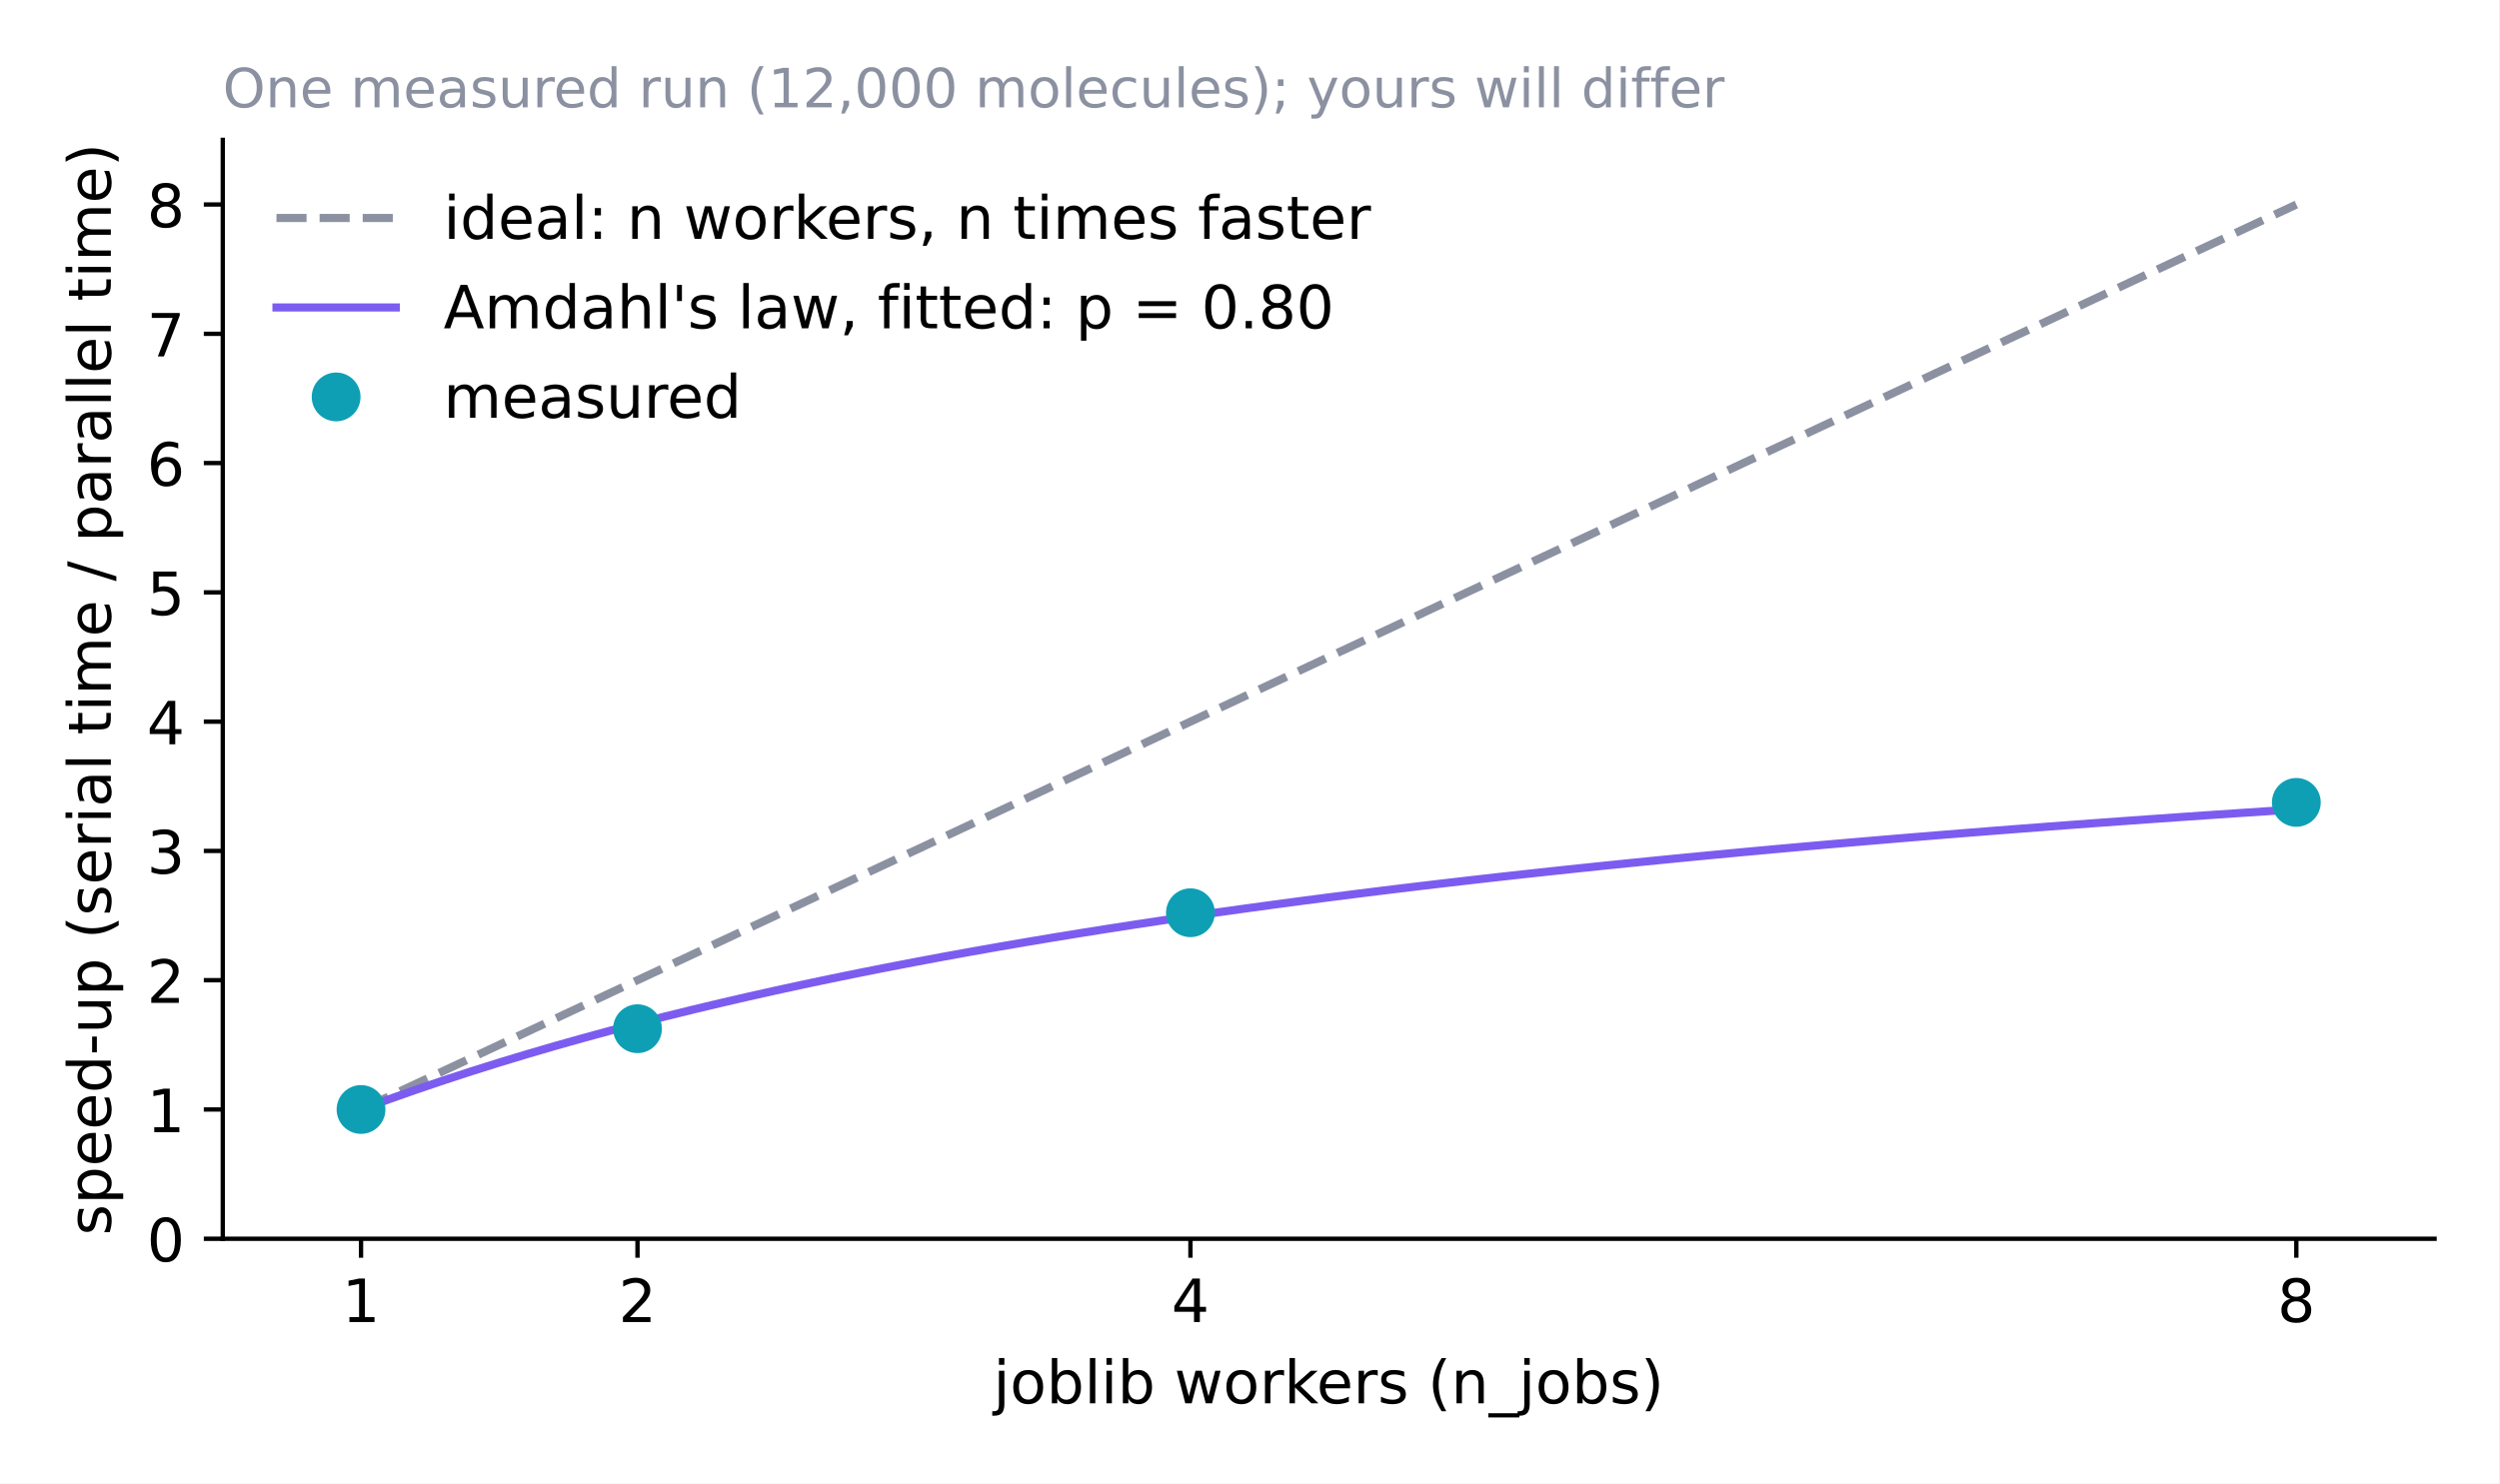
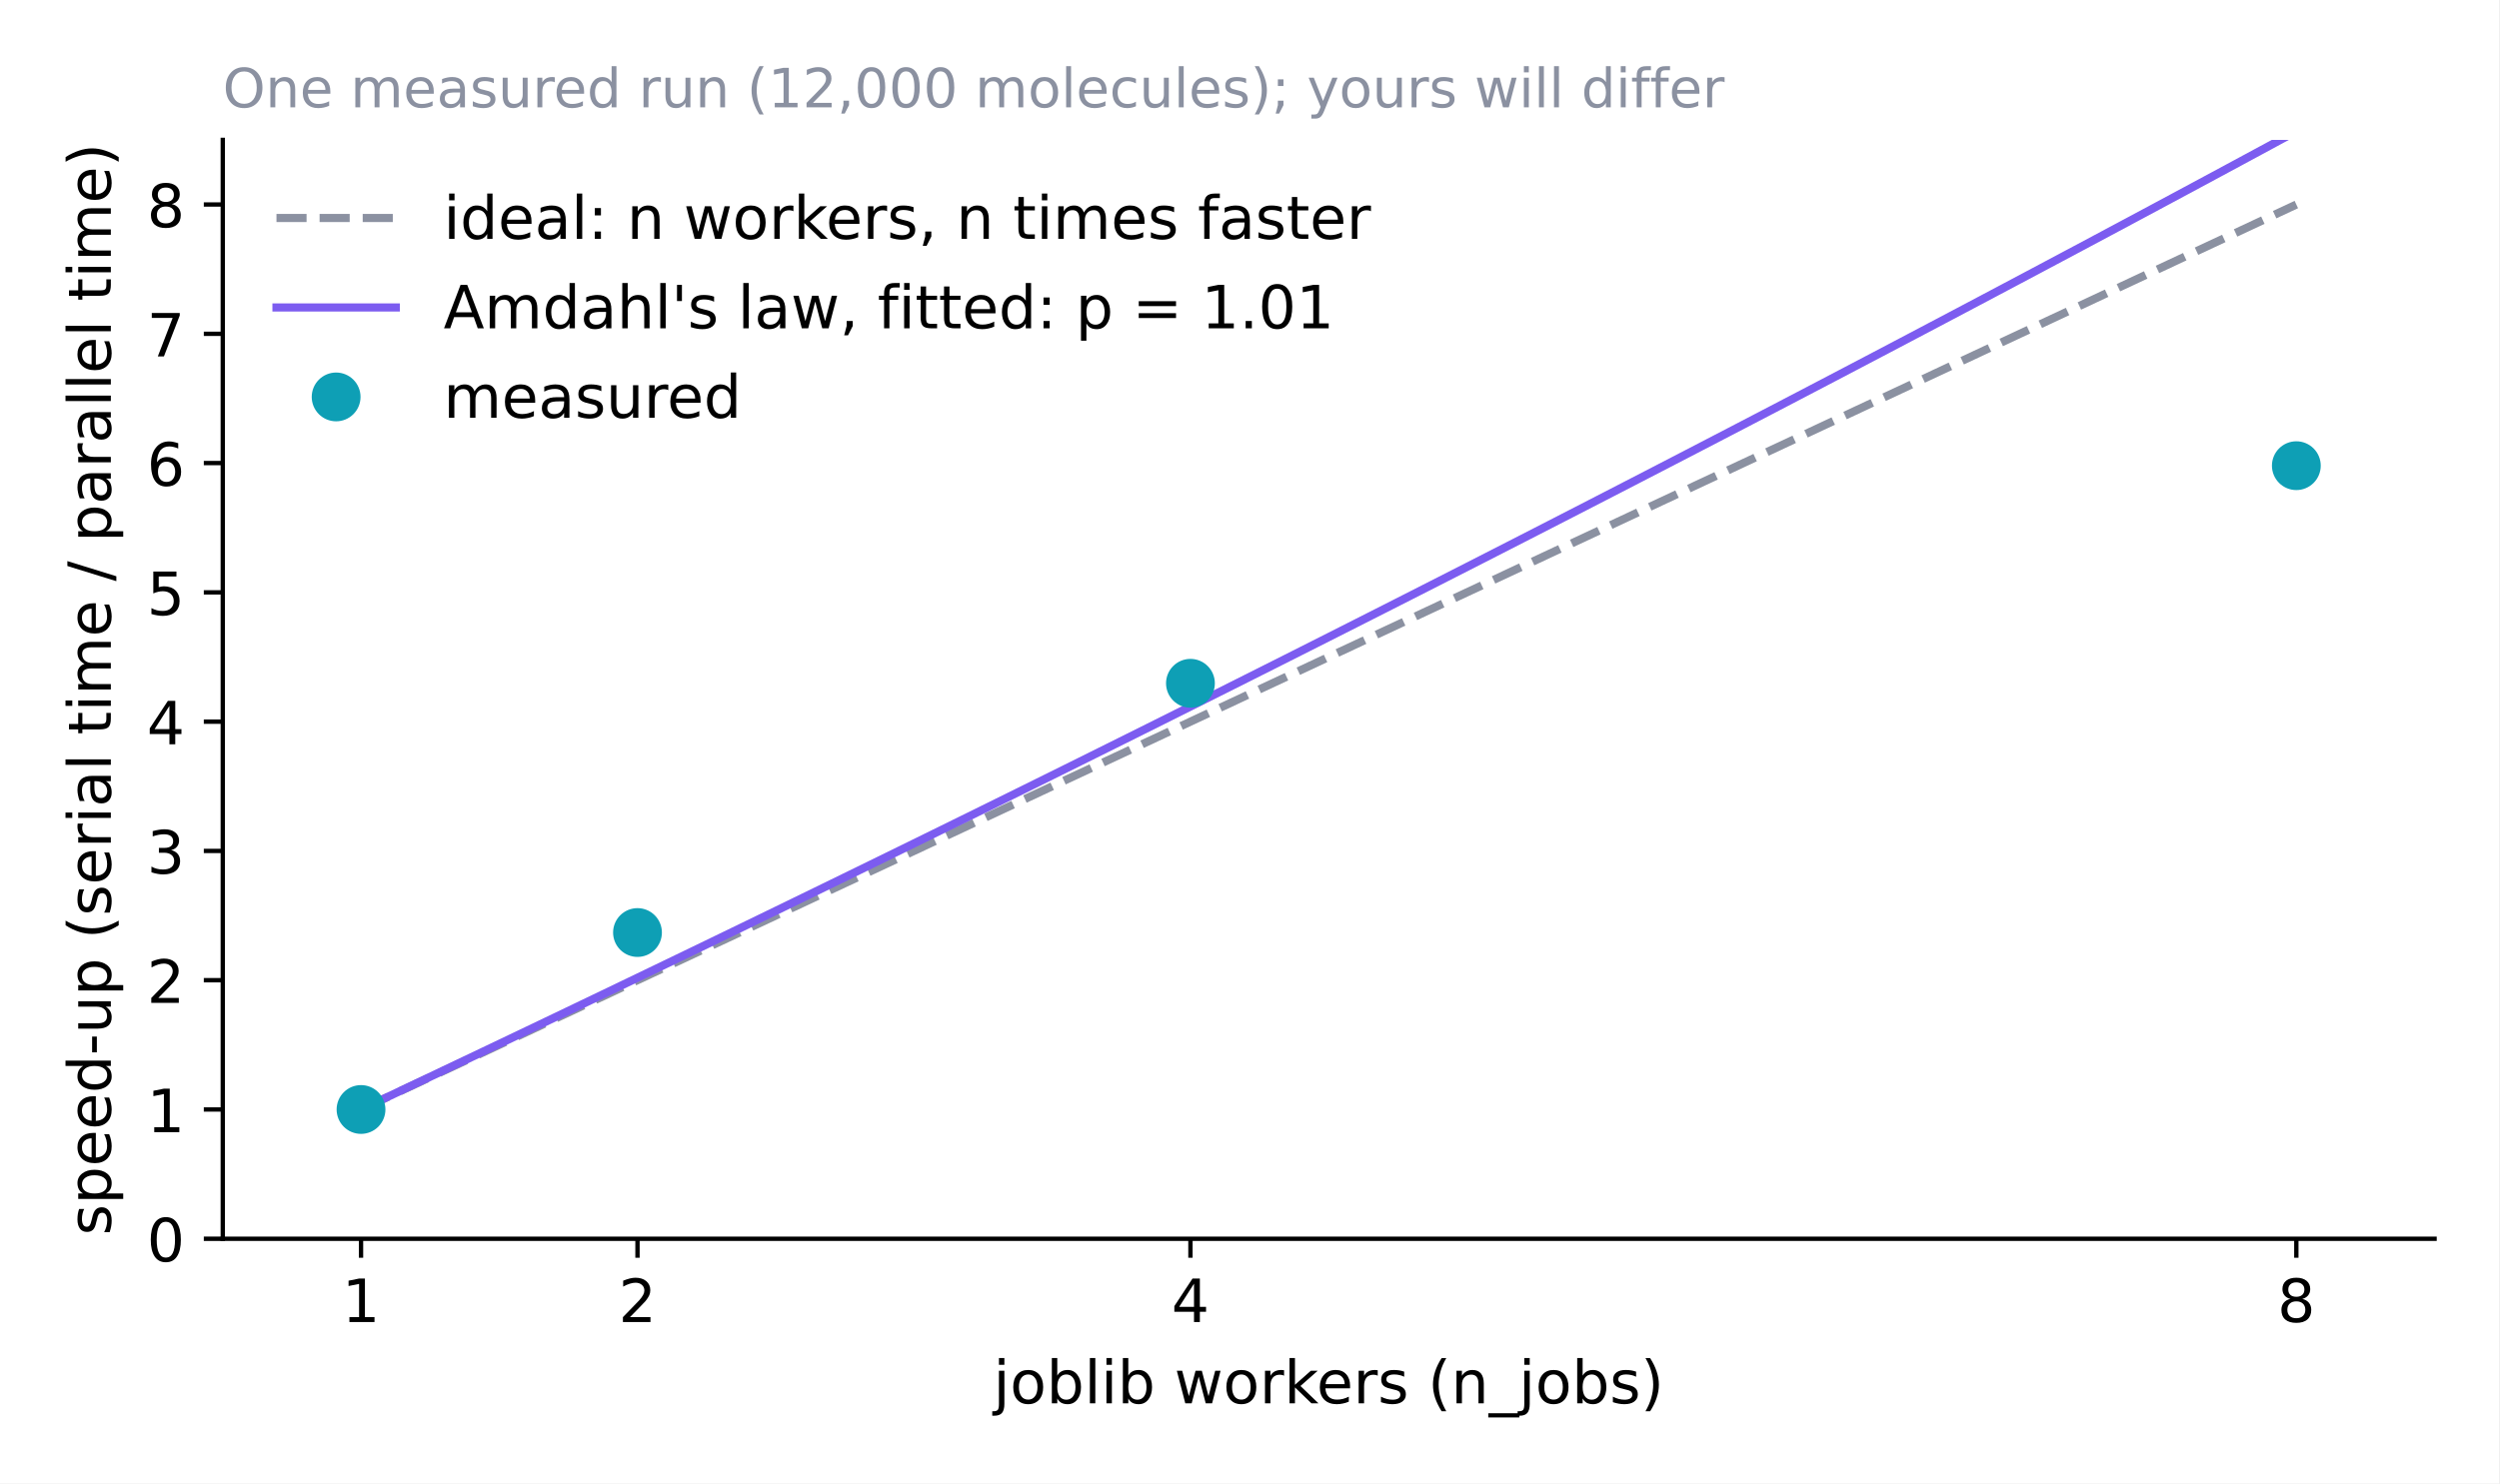
<svg xmlns="http://www.w3.org/2000/svg" xmlns:xlink="http://www.w3.org/1999/xlink" width="460.8pt" height="273.6pt" viewBox="0 0 460.8 273.6" version="1.1">
  <defs>
    <style type="text/css">*{stroke-linejoin: round; stroke-linecap: butt}</style>
  </defs>
  <g id="figure_1">
    <g id="patch_1">
      <path d="M 0 273.6  L 460.8 273.6  L 460.8 0  L 0 0  z " style="fill: #ffffff" />
    </g>
    <g id="axes_1">
      <g id="patch_2">
        <path d="M 41.08 228.483  L 448.92 228.483  L 448.92 25.8  L 41.08 25.8  z " style="fill: #ffffff" />
      </g>
      <g id="matplotlib.axis_1">
        <g id="xtick_1">
          <g id="line2d_1">
            <defs>
              <path id="m4327285a04" d="M 0 0  L 0 3.5  " style="stroke: #000000; stroke-width: 0.8" />
            </defs>
            <g>
              <use xlink:href="#m4327285a04" x="66.57" y="228.483" style="stroke: #000000; stroke-width: 0.8" />
            </g>
          </g>
          <g id="text_1">
            <text style="font-size: 11px; font-family: 'DejaVu Sans', 'Bitstream Vera Sans', 'Computer Modern Sans Serif', 'Lucida Grande', 'Verdana', 'Geneva', 'Lucid', 'Arial', 'Helvetica', 'Avant Garde', sans-serif; text-anchor: middle" x="66.57" y="243.84" transform="rotate(-0 66.57 243.84)">1</text>
          </g>
        </g>
        <g id="xtick_2">
          <g id="line2d_2">
            <g>
              <use xlink:href="#m4327285a04" x="117.55" y="228.483" style="stroke: #000000; stroke-width: 0.8" />
            </g>
          </g>
          <g id="text_2">
            <text style="font-size: 11px; font-family: 'DejaVu Sans', 'Bitstream Vera Sans', 'Computer Modern Sans Serif', 'Lucida Grande', 'Verdana', 'Geneva', 'Lucid', 'Arial', 'Helvetica', 'Avant Garde', sans-serif; text-anchor: middle" x="117.55" y="243.84" transform="rotate(-0 117.55 243.84)">2</text>
          </g>
        </g>
        <g id="xtick_3">
          <g id="line2d_3">
            <g>
              <use xlink:href="#m4327285a04" x="219.51" y="228.483" style="stroke: #000000; stroke-width: 0.8" />
            </g>
          </g>
          <g id="text_3">
            <text style="font-size: 11px; font-family: 'DejaVu Sans', 'Bitstream Vera Sans', 'Computer Modern Sans Serif', 'Lucida Grande', 'Verdana', 'Geneva', 'Lucid', 'Arial', 'Helvetica', 'Avant Garde', sans-serif; text-anchor: middle" x="219.51" y="243.84" transform="rotate(-0 219.51 243.84)">4</text>
          </g>
        </g>
        <g id="xtick_4">
          <g id="line2d_4">
            <g>
              <use xlink:href="#m4327285a04" x="423.43" y="228.483" style="stroke: #000000; stroke-width: 0.8" />
            </g>
          </g>
          <g id="text_4">
            <text style="font-size: 11px; font-family: 'DejaVu Sans', 'Bitstream Vera Sans', 'Computer Modern Sans Serif', 'Lucida Grande', 'Verdana', 'Geneva', 'Lucid', 'Arial', 'Helvetica', 'Avant Garde', sans-serif; text-anchor: middle" x="423.43" y="243.84" transform="rotate(-0 423.43 243.84)">8</text>
          </g>
        </g>
        <g id="text_5">
          <text style="font-size: 11px; font-family: 'DejaVu Sans', 'Bitstream Vera Sans', 'Computer Modern Sans Serif', 'Lucida Grande', 'Verdana', 'Geneva', 'Lucid', 'Arial', 'Helvetica', 'Avant Garde', sans-serif; text-anchor: middle" x="245" y="258.841" transform="rotate(-0 245 258.8409)">joblib workers (n_jobs)</text>
        </g>
      </g>
      <g id="matplotlib.axis_2">
        <g id="ytick_1">
          <g id="line2d_5">
            <defs>
              <path id="m71497b58a7" d="M 0 0  L -3.5 0  " style="stroke: #000000; stroke-width: 0.8" />
            </defs>
            <g>
              <use xlink:href="#m71497b58a7" x="41.08" y="228.483" style="stroke: #000000; stroke-width: 0.8" />
            </g>
          </g>
          <g id="text_6">
            <text style="font-size: 11px; font-family: 'DejaVu Sans', 'Bitstream Vera Sans', 'Computer Modern Sans Serif', 'Lucida Grande', 'Verdana', 'Geneva', 'Lucid', 'Arial', 'Helvetica', 'Avant Garde', sans-serif; text-anchor: end" x="34.08" y="232.661" transform="rotate(-0 34.08 232.6613)">0</text>
          </g>
        </g>
        <g id="ytick_2">
          <g id="line2d_6">
            <g>
              <use xlink:href="#m71497b58a7" x="41.08" y="204.638" style="stroke: #000000; stroke-width: 0.8" />
            </g>
          </g>
          <g id="text_7">
            <text style="font-size: 11px; font-family: 'DejaVu Sans', 'Bitstream Vera Sans', 'Computer Modern Sans Serif', 'Lucida Grande', 'Verdana', 'Geneva', 'Lucid', 'Arial', 'Helvetica', 'Avant Garde', sans-serif; text-anchor: end" x="34.08" y="208.816" transform="rotate(-0 34.08 208.8163)">1</text>
          </g>
        </g>
        <g id="ytick_3">
          <g id="line2d_7">
            <g>
              <use xlink:href="#m71497b58a7" x="41.08" y="180.793" style="stroke: #000000; stroke-width: 0.8" />
            </g>
          </g>
          <g id="text_8">
            <text style="font-size: 11px; font-family: 'DejaVu Sans', 'Bitstream Vera Sans', 'Computer Modern Sans Serif', 'Lucida Grande', 'Verdana', 'Geneva', 'Lucid', 'Arial', 'Helvetica', 'Avant Garde', sans-serif; text-anchor: end" x="34.08" y="184.971" transform="rotate(-0 34.08 184.9713)">2</text>
          </g>
        </g>
        <g id="ytick_4">
          <g id="line2d_8">
            <g>
              <use xlink:href="#m71497b58a7" x="41.08" y="156.948" style="stroke: #000000; stroke-width: 0.8" />
            </g>
          </g>
          <g id="text_9">
            <text style="font-size: 11px; font-family: 'DejaVu Sans', 'Bitstream Vera Sans', 'Computer Modern Sans Serif', 'Lucida Grande', 'Verdana', 'Geneva', 'Lucid', 'Arial', 'Helvetica', 'Avant Garde', sans-serif; text-anchor: end" x="34.08" y="161.126" transform="rotate(-0 34.08 161.1263)">3</text>
          </g>
        </g>
        <g id="ytick_5">
          <g id="line2d_9">
            <g>
              <use xlink:href="#m71497b58a7" x="41.08" y="133.103" style="stroke: #000000; stroke-width: 0.8" />
            </g>
          </g>
          <g id="text_10">
            <text style="font-size: 11px; font-family: 'DejaVu Sans', 'Bitstream Vera Sans', 'Computer Modern Sans Serif', 'Lucida Grande', 'Verdana', 'Geneva', 'Lucid', 'Arial', 'Helvetica', 'Avant Garde', sans-serif; text-anchor: end" x="34.08" y="137.281" transform="rotate(-0 34.08 137.2813)">4</text>
          </g>
        </g>
        <g id="ytick_6">
          <g id="line2d_10">
            <g>
              <use xlink:href="#m71497b58a7" x="41.08" y="109.258" style="stroke: #000000; stroke-width: 0.8" />
            </g>
          </g>
          <g id="text_11">
            <text style="font-size: 11px; font-family: 'DejaVu Sans', 'Bitstream Vera Sans', 'Computer Modern Sans Serif', 'Lucida Grande', 'Verdana', 'Geneva', 'Lucid', 'Arial', 'Helvetica', 'Avant Garde', sans-serif; text-anchor: end" x="34.08" y="113.436" transform="rotate(-0 34.08 113.4362)">5</text>
          </g>
        </g>
        <g id="ytick_7">
          <g id="line2d_11">
            <g>
              <use xlink:href="#m71497b58a7" x="41.08" y="85.413" style="stroke: #000000; stroke-width: 0.8" />
            </g>
          </g>
          <g id="text_12">
            <text style="font-size: 11px; font-family: 'DejaVu Sans', 'Bitstream Vera Sans', 'Computer Modern Sans Serif', 'Lucida Grande', 'Verdana', 'Geneva', 'Lucid', 'Arial', 'Helvetica', 'Avant Garde', sans-serif; text-anchor: end" x="34.08" y="89.591" transform="rotate(-0 34.08 89.59123)">6</text>
          </g>
        </g>
        <g id="ytick_8">
          <g id="line2d_12">
            <g>
              <use xlink:href="#m71497b58a7" x="41.08" y="61.568" style="stroke: #000000; stroke-width: 0.8" />
            </g>
          </g>
          <g id="text_13">
            <text style="font-size: 11px; font-family: 'DejaVu Sans', 'Bitstream Vera Sans', 'Computer Modern Sans Serif', 'Lucida Grande', 'Verdana', 'Geneva', 'Lucid', 'Arial', 'Helvetica', 'Avant Garde', sans-serif; text-anchor: end" x="34.08" y="65.746" transform="rotate(-0 34.08 65.74622)">7</text>
          </g>
        </g>
        <g id="ytick_9">
          <g id="line2d_13">
            <g>
              <use xlink:href="#m71497b58a7" x="41.08" y="37.723" style="stroke: #000000; stroke-width: 0.8" />
            </g>
          </g>
          <g id="text_14">
            <text style="font-size: 11px; font-family: 'DejaVu Sans', 'Bitstream Vera Sans', 'Computer Modern Sans Serif', 'Lucida Grande', 'Verdana', 'Geneva', 'Lucid', 'Arial', 'Helvetica', 'Avant Garde', sans-serif; text-anchor: end" x="34.08" y="41.901" transform="rotate(-0 34.08 41.90122)">8</text>
          </g>
        </g>
        <g id="text_15">
          <text style="font-size: 11px; font-family: 'DejaVu Sans', 'Bitstream Vera Sans', 'Computer Modern Sans Serif', 'Lucida Grande', 'Verdana', 'Geneva', 'Lucid', 'Arial', 'Helvetica', 'Avant Garde', sans-serif; text-anchor: middle" x="20.439" y="127.141" transform="rotate(-90 20.43867 127.1413)">speed-up (serial time / parallel time)</text>
        </g>
      </g>
      <g id="line2d_14">
        <path d="M 66.57 204.638  L 71.668 202.253  L 76.766 199.869  L 81.864 197.484  L 86.962 195.1  L 92.06 192.715  L 97.158 190.331  L 102.256 187.946  L 107.354 185.562  L 112.452 183.177  L 117.55 180.793  L 122.648 178.408  L 127.746 176.024  L 132.844 173.639  L 137.942 171.255  L 143.04 168.87  L 148.138 166.486  L 153.236 164.101  L 158.334 161.717  L 163.432 159.332  L 168.53 156.948  L 173.628 154.563  L 178.726 152.179  L 183.824 149.794  L 188.922 147.41  L 194.02 145.025  L 199.118 142.641  L 204.216 140.256  L 209.314 137.872  L 214.412 135.487  L 219.51 133.103  L 224.608 130.718  L 229.706 128.334  L 234.804 125.949  L 239.902 123.565  L 245 121.18  L 250.098 118.796  L 255.196 116.411  L 260.294 114.027  L 265.392 111.642  L 270.49 109.258  L 275.588 106.873  L 280.686 104.489  L 285.784 102.104  L 290.882 99.72  L 295.98 97.335  L 301.078 94.951  L 306.176 92.566  L 311.274 90.182  L 316.372 87.797  L 321.47 85.413  L 326.568 83.028  L 331.666 80.644  L 336.764 78.259  L 341.862 75.875  L 346.96 73.49  L 352.058 71.106  L 357.156 68.721  L 362.254 66.337  L 367.352 63.952  L 372.45 61.568  L 377.548 59.183  L 382.646 56.799  L 387.744 54.414  L 392.842 52.03  L 397.94 49.645  L 403.038 47.261  L 408.136 44.876  L 413.234 42.492  L 418.332 40.107  L 423.43 37.723  " clip-path="url(#p6b03e00758)" style="fill: none; stroke-dasharray: 5.55,2.4; stroke-dashoffset: 0; stroke: #8b91a1; stroke-width: 1.5" />
      </g>
      <g id="line2d_15">
-         <path d="M 66.57 204.638  L 71.668 202.77  L 76.766 200.975  L 81.864 199.249  L 86.962 197.586  L 92.06 195.984  L 97.158 194.44  L 102.256 192.95  L 107.354 191.512  L 112.452 190.123  L 117.55 188.781  L 122.648 187.482  L 127.746 186.226  L 132.844 185.01  L 137.942 183.832  L 143.04 182.69  L 148.138 181.583  L 153.236 180.51  L 158.334 179.468  L 163.432 178.456  L 168.53 177.474  L 173.628 176.519  L 178.726 175.591  L 183.824 174.688  L 188.922 173.81  L 194.02 172.955  L 199.118 172.123  L 204.216 171.313  L 209.314 170.523  L 214.412 169.754  L 219.51 169.004  L 224.608 168.272  L 229.706 167.559  L 234.804 166.862  L 239.902 166.183  L 245 165.519  L 250.098 164.871  L 255.196 164.238  L 260.294 163.619  L 265.392 163.014  L 270.49 162.423  L 275.588 161.844  L 280.686 161.279  L 285.784 160.725  L 290.882 160.183  L 295.98 159.653  L 301.078 159.134  L 306.176 158.626  L 311.274 158.128  L 316.372 157.64  L 321.47 157.161  L 326.568 156.693  L 331.666 156.233  L 336.764 155.783  L 341.862 155.341  L 346.96 154.908  L 352.058 154.483  L 357.156 154.065  L 362.254 153.656  L 367.352 153.254  L 372.45 152.86  L 377.548 152.472  L 382.646 152.092  L 387.744 151.718  L 392.842 151.351  L 397.94 150.99  L 403.038 150.635  L 408.136 150.287  L 413.234 149.944  L 418.332 149.608  L 423.43 149.276  " clip-path="url(#p6b03e00758)" style="fill: none; stroke: #7c5cf0; stroke-width: 1.5; stroke-linecap: square" />
+         <path d="M 66.57 204.638  L 71.668 202.228  L 76.766 199.814  L 81.864 197.396  L 86.962 194.973  L 92.06 192.545  L 97.158 190.113  L 102.256 187.676  L 107.354 185.234  L 112.452 182.788  L 117.55 180.337  L 122.648 177.882  L 127.746 175.422  L 132.844 172.957  L 137.942 170.487  L 143.04 168.013  L 148.138 165.533  L 153.236 163.049  L 158.334 160.561  L 163.432 158.067  L 168.53 155.569  L 173.628 153.066  L 178.726 150.558  L 183.824 148.045  L 188.922 145.527  L 194.02 143.005  L 199.118 140.477  L 204.216 137.945  L 209.314 135.408  L 214.412 132.866  L 219.51 130.318  L 224.608 127.766  L 229.706 125.209  L 234.804 122.647  L 239.902 120.08  L 245 117.508  L 250.098 114.931  L 255.196 112.349  L 260.294 109.761  L 265.392 107.169  L 270.49 104.572  L 275.588 101.969  L 280.686 99.362  L 285.784 96.749  L 290.882 94.131  L 295.98 91.508  L 301.078 88.879  L 306.176 86.246  L 311.274 83.607  L 316.372 80.963  L 321.47 78.314  L 326.568 75.66  L 331.666 73  L 336.764 70.335  L 341.862 67.665  L 346.96 64.989  L 352.058 62.308  L 357.156 59.622  L 362.254 56.93  L 367.352 54.233  L 372.45 51.53  L 377.548 48.822  L 382.646 46.109  L 387.744 43.39  L 392.842 40.666  L 397.94 37.936  L 403.038 35.2  L 408.136 32.46  L 413.234 29.713  L 418.332 26.961  L 423.43 24.204  " clip-path="url(#p6b03e00758)" style="fill: none; stroke: #7c5cf0; stroke-width: 1.5; stroke-linecap: square" />
      </g>
      <g id="line2d_16">
        <defs>
          <path id="m0073972a59" d="M 0 4  C 1.061 4 2.078 3.579 2.828 2.828  C 3.579 2.078 4 1.061 4 0  C 4 -1.061 3.579 -2.078 2.828 -2.828  C 2.078 -3.579 1.061 -4 0 -4  C -1.061 -4 -2.078 -3.579 -2.828 -2.828  C -3.579 -2.078 -4 -1.061 -4 0  C -4 1.061 -3.579 2.078 -2.828 2.828  C -2.078 3.579 -1.061 4 0 4  z " style="stroke: #0e9fb5" />
        </defs>
        <g clip-path="url(#p6b03e00758)">
          <use xlink:href="#m0073972a59" x="66.57" y="204.638" style="fill: #0e9fb5; stroke: #0e9fb5" />
-           <use xlink:href="#m0073972a59" x="117.55" y="189.742" style="fill: #0e9fb5; stroke: #0e9fb5" />
-           <use xlink:href="#m0073972a59" x="219.51" y="168.352" style="fill: #0e9fb5; stroke: #0e9fb5" />
-           <use xlink:href="#m0073972a59" x="423.43" y="147.996" style="fill: #0e9fb5; stroke: #0e9fb5" />
+           <use xlink:href="#m0073972a59" x="117.55" y="171.999" style="fill: #0e9fb5; stroke: #0e9fb5" />
+           <use xlink:href="#m0073972a59" x="219.51" y="126.028" style="fill: #0e9fb5; stroke: #0e9fb5" />
+           <use xlink:href="#m0073972a59" x="423.43" y="85.892" style="fill: #0e9fb5; stroke: #0e9fb5" />
        </g>
      </g>
      <g id="patch_3">
        <path d="M 41.08 228.483  L 41.08 25.8  " style="fill: none; stroke: #000000; stroke-width: 0.8; stroke-linejoin: miter; stroke-linecap: square" />
      </g>
      <g id="patch_4">
        <path d="M 41.08 228.483  L 448.92 228.483  " style="fill: none; stroke: #000000; stroke-width: 0.8; stroke-linejoin: miter; stroke-linecap: square" />
      </g>
      <g id="text_16">
        <text style="font-size: 10px; font-family: 'DejaVu Sans', 'Bitstream Vera Sans', 'Computer Modern Sans Serif', 'Lucida Grande', 'Verdana', 'Geneva', 'Lucid', 'Arial', 'Helvetica', 'Avant Garde', sans-serif; text-anchor: start; fill: #8b91a1" x="41.08" y="19.8" transform="rotate(-0 41.08 19.8)">One measured run (12,000 molecules); yours will differ</text>
      </g>
      <g id="legend_1">
        <g id="line2d_17">
          <path d="M 50.98 40.208  L 61.98 40.208  L 72.98 40.208  " style="fill: none; stroke-dasharray: 5.55,2.4; stroke-dashoffset: 0; stroke: #8b91a1; stroke-width: 1.5" />
        </g>
        <g id="text_17">
          <text style="font-size: 11px; font-family: 'DejaVu Sans', 'Bitstream Vera Sans', 'Computer Modern Sans Serif', 'Lucida Grande', 'Verdana', 'Geneva', 'Lucid', 'Arial', 'Helvetica', 'Avant Garde', sans-serif; text-anchor: start" x="81.78" y="44.058" transform="rotate(-0 81.78 44.05828)">ideal: n workers, n times faster</text>
        </g>
        <g id="line2d_18">
          <path d="M 50.98 56.709  L 61.98 56.709  L 72.98 56.709  " style="fill: none; stroke: #7c5cf0; stroke-width: 1.5; stroke-linecap: square" />
        </g>
        <g id="text_18">
-           <text style="font-size: 11px; font-family: 'DejaVu Sans', 'Bitstream Vera Sans', 'Computer Modern Sans Serif', 'Lucida Grande', 'Verdana', 'Geneva', 'Lucid', 'Arial', 'Helvetica', 'Avant Garde', sans-serif; text-anchor: start" x="81.78" y="60.559" transform="rotate(-0 81.78 60.55914)">Amdahl's law, fitted: p = 0.80</text>
+           <text style="font-size: 11px; font-family: 'DejaVu Sans', 'Bitstream Vera Sans', 'Computer Modern Sans Serif', 'Lucida Grande', 'Verdana', 'Geneva', 'Lucid', 'Arial', 'Helvetica', 'Avant Garde', sans-serif; text-anchor: start" x="81.78" y="60.559" transform="rotate(-0 81.78 60.55914)">Amdahl's law, fitted: p = 1.01</text>
        </g>
        <g id="line2d_19">
          <g>
            <use xlink:href="#m0073972a59" x="61.98" y="73.21" style="fill: #0e9fb5; stroke: #0e9fb5" />
          </g>
        </g>
        <g id="text_19">
          <text style="font-size: 11px; font-family: 'DejaVu Sans', 'Bitstream Vera Sans', 'Computer Modern Sans Serif', 'Lucida Grande', 'Verdana', 'Geneva', 'Lucid', 'Arial', 'Helvetica', 'Avant Garde', sans-serif; text-anchor: start" x="81.78" y="77.06" transform="rotate(-0 81.78 77.06)">measured</text>
        </g>
      </g>
    </g>
  </g>
  <defs>
    <clipPath id="p6b03e00758">
      <rect x="41.08" y="25.8" width="407.84" height="202.683" />
    </clipPath>
  </defs>
</svg>
